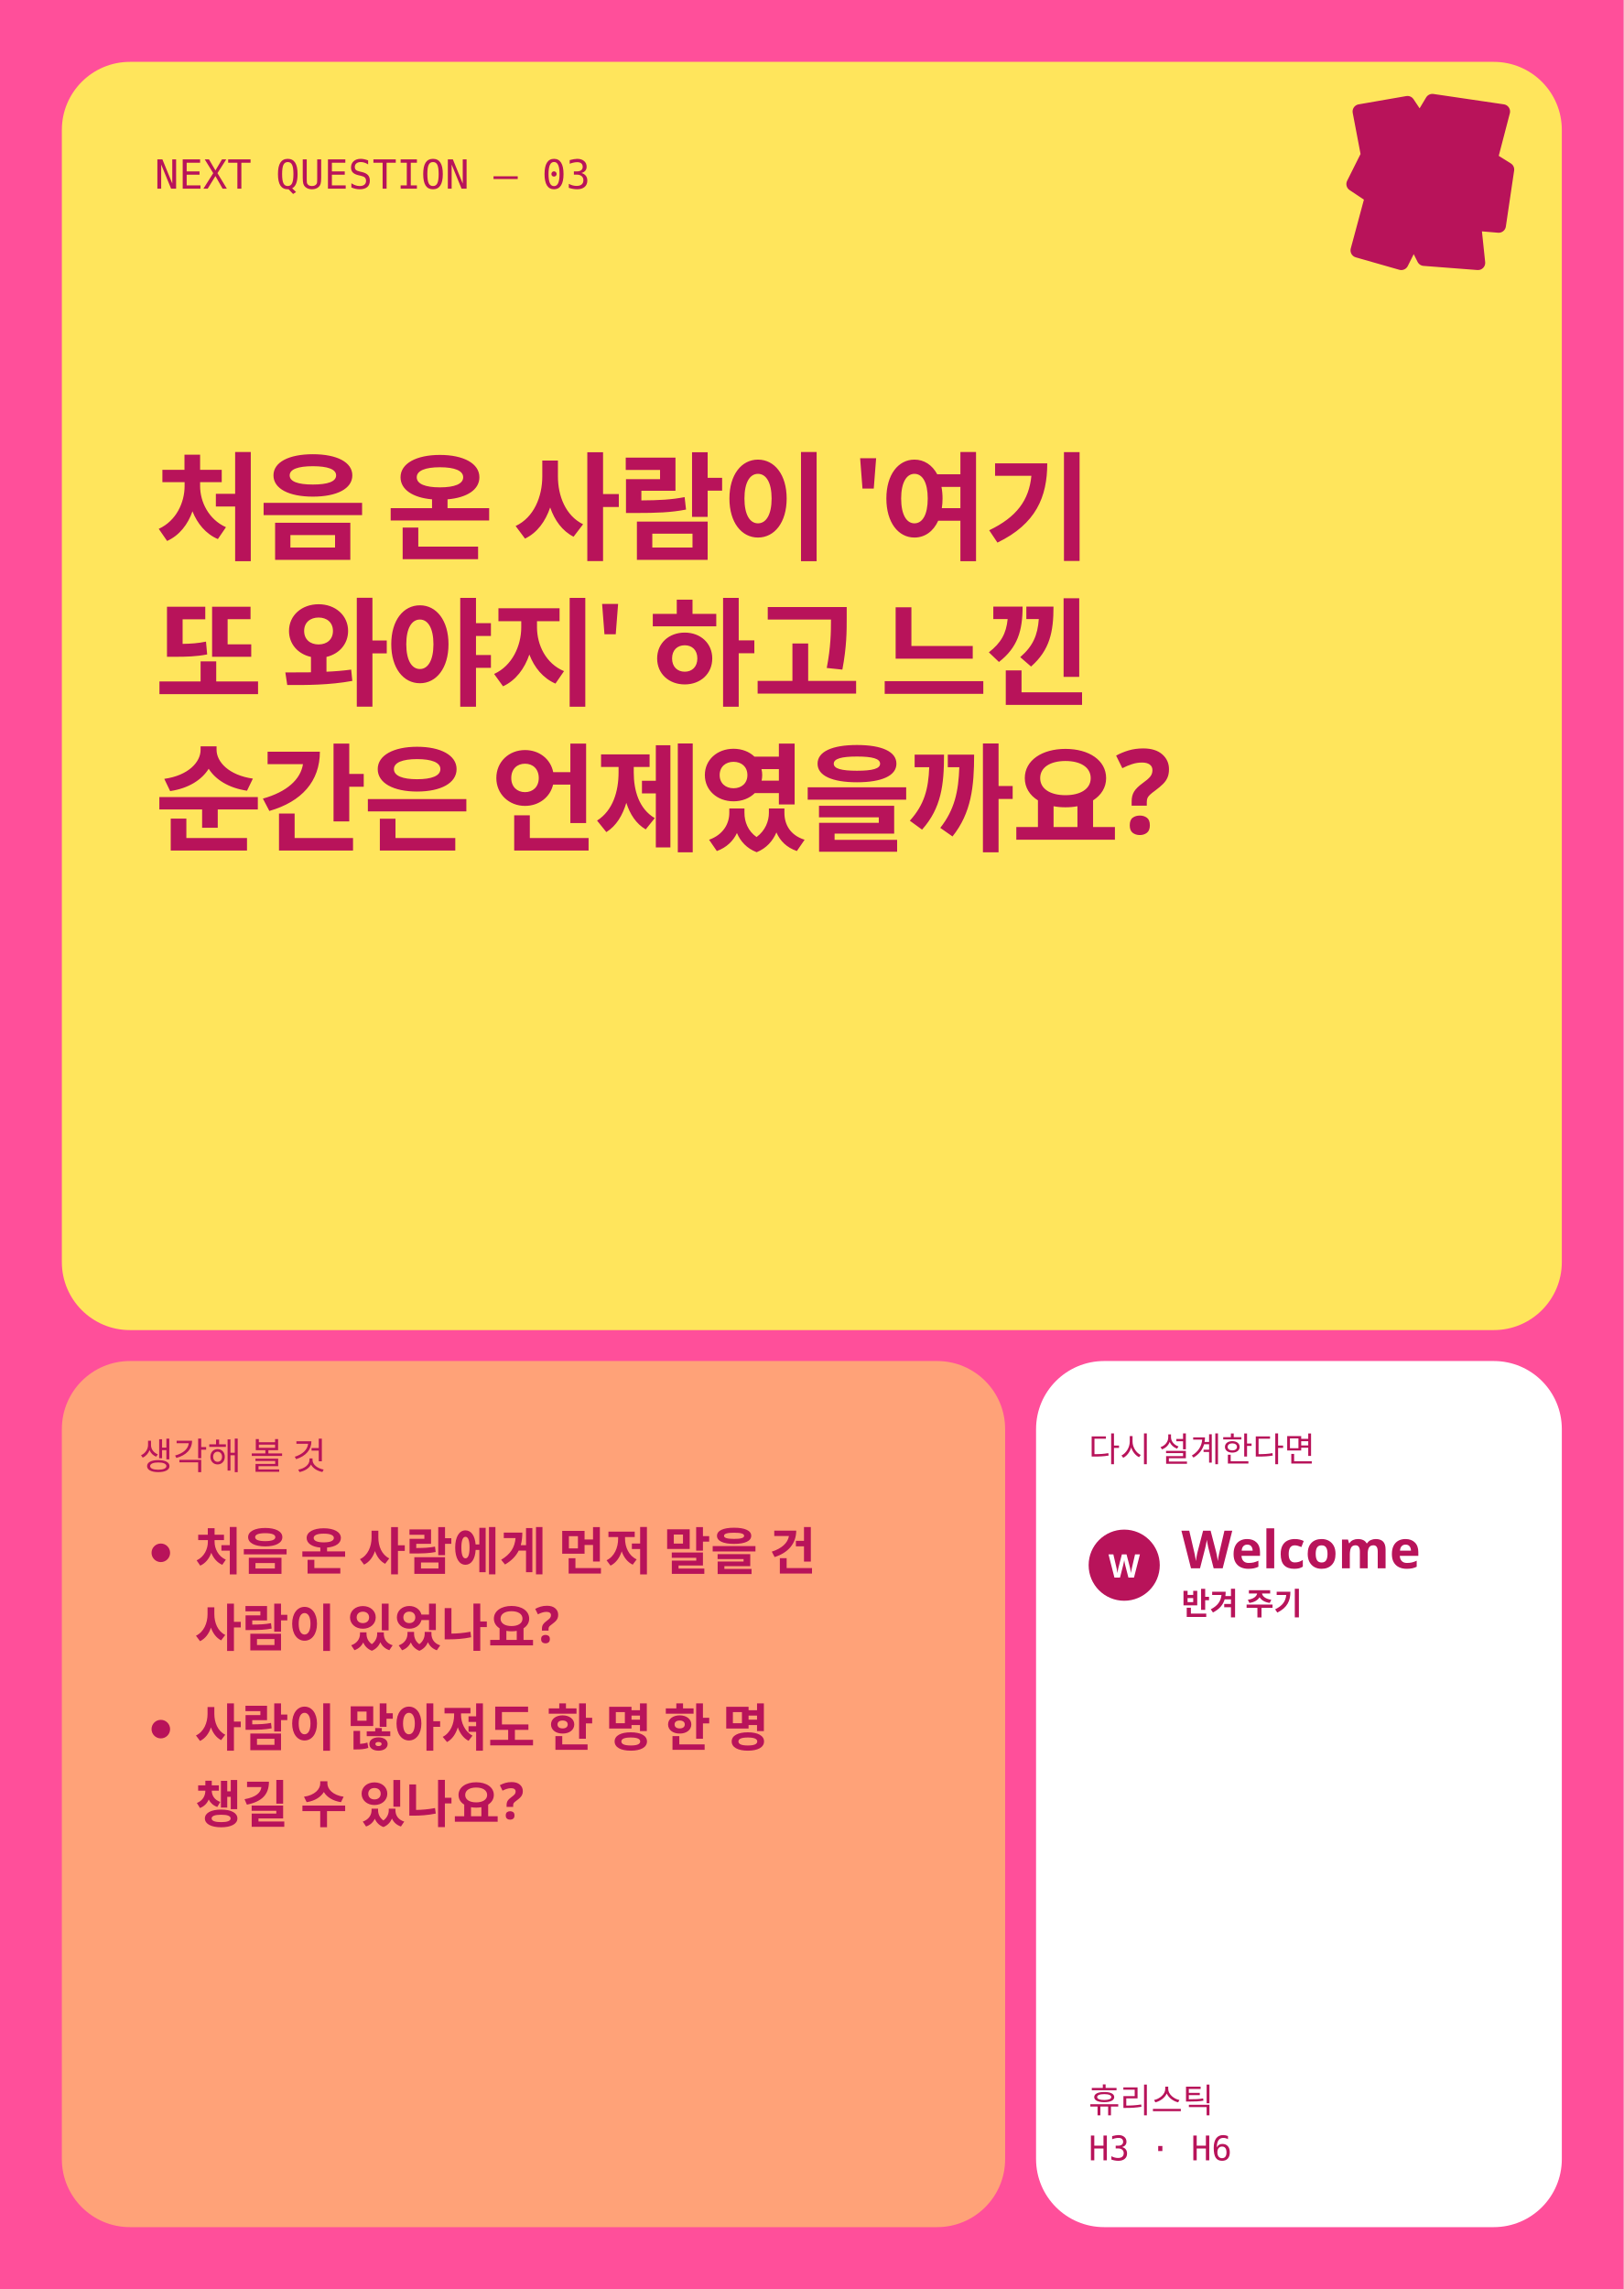
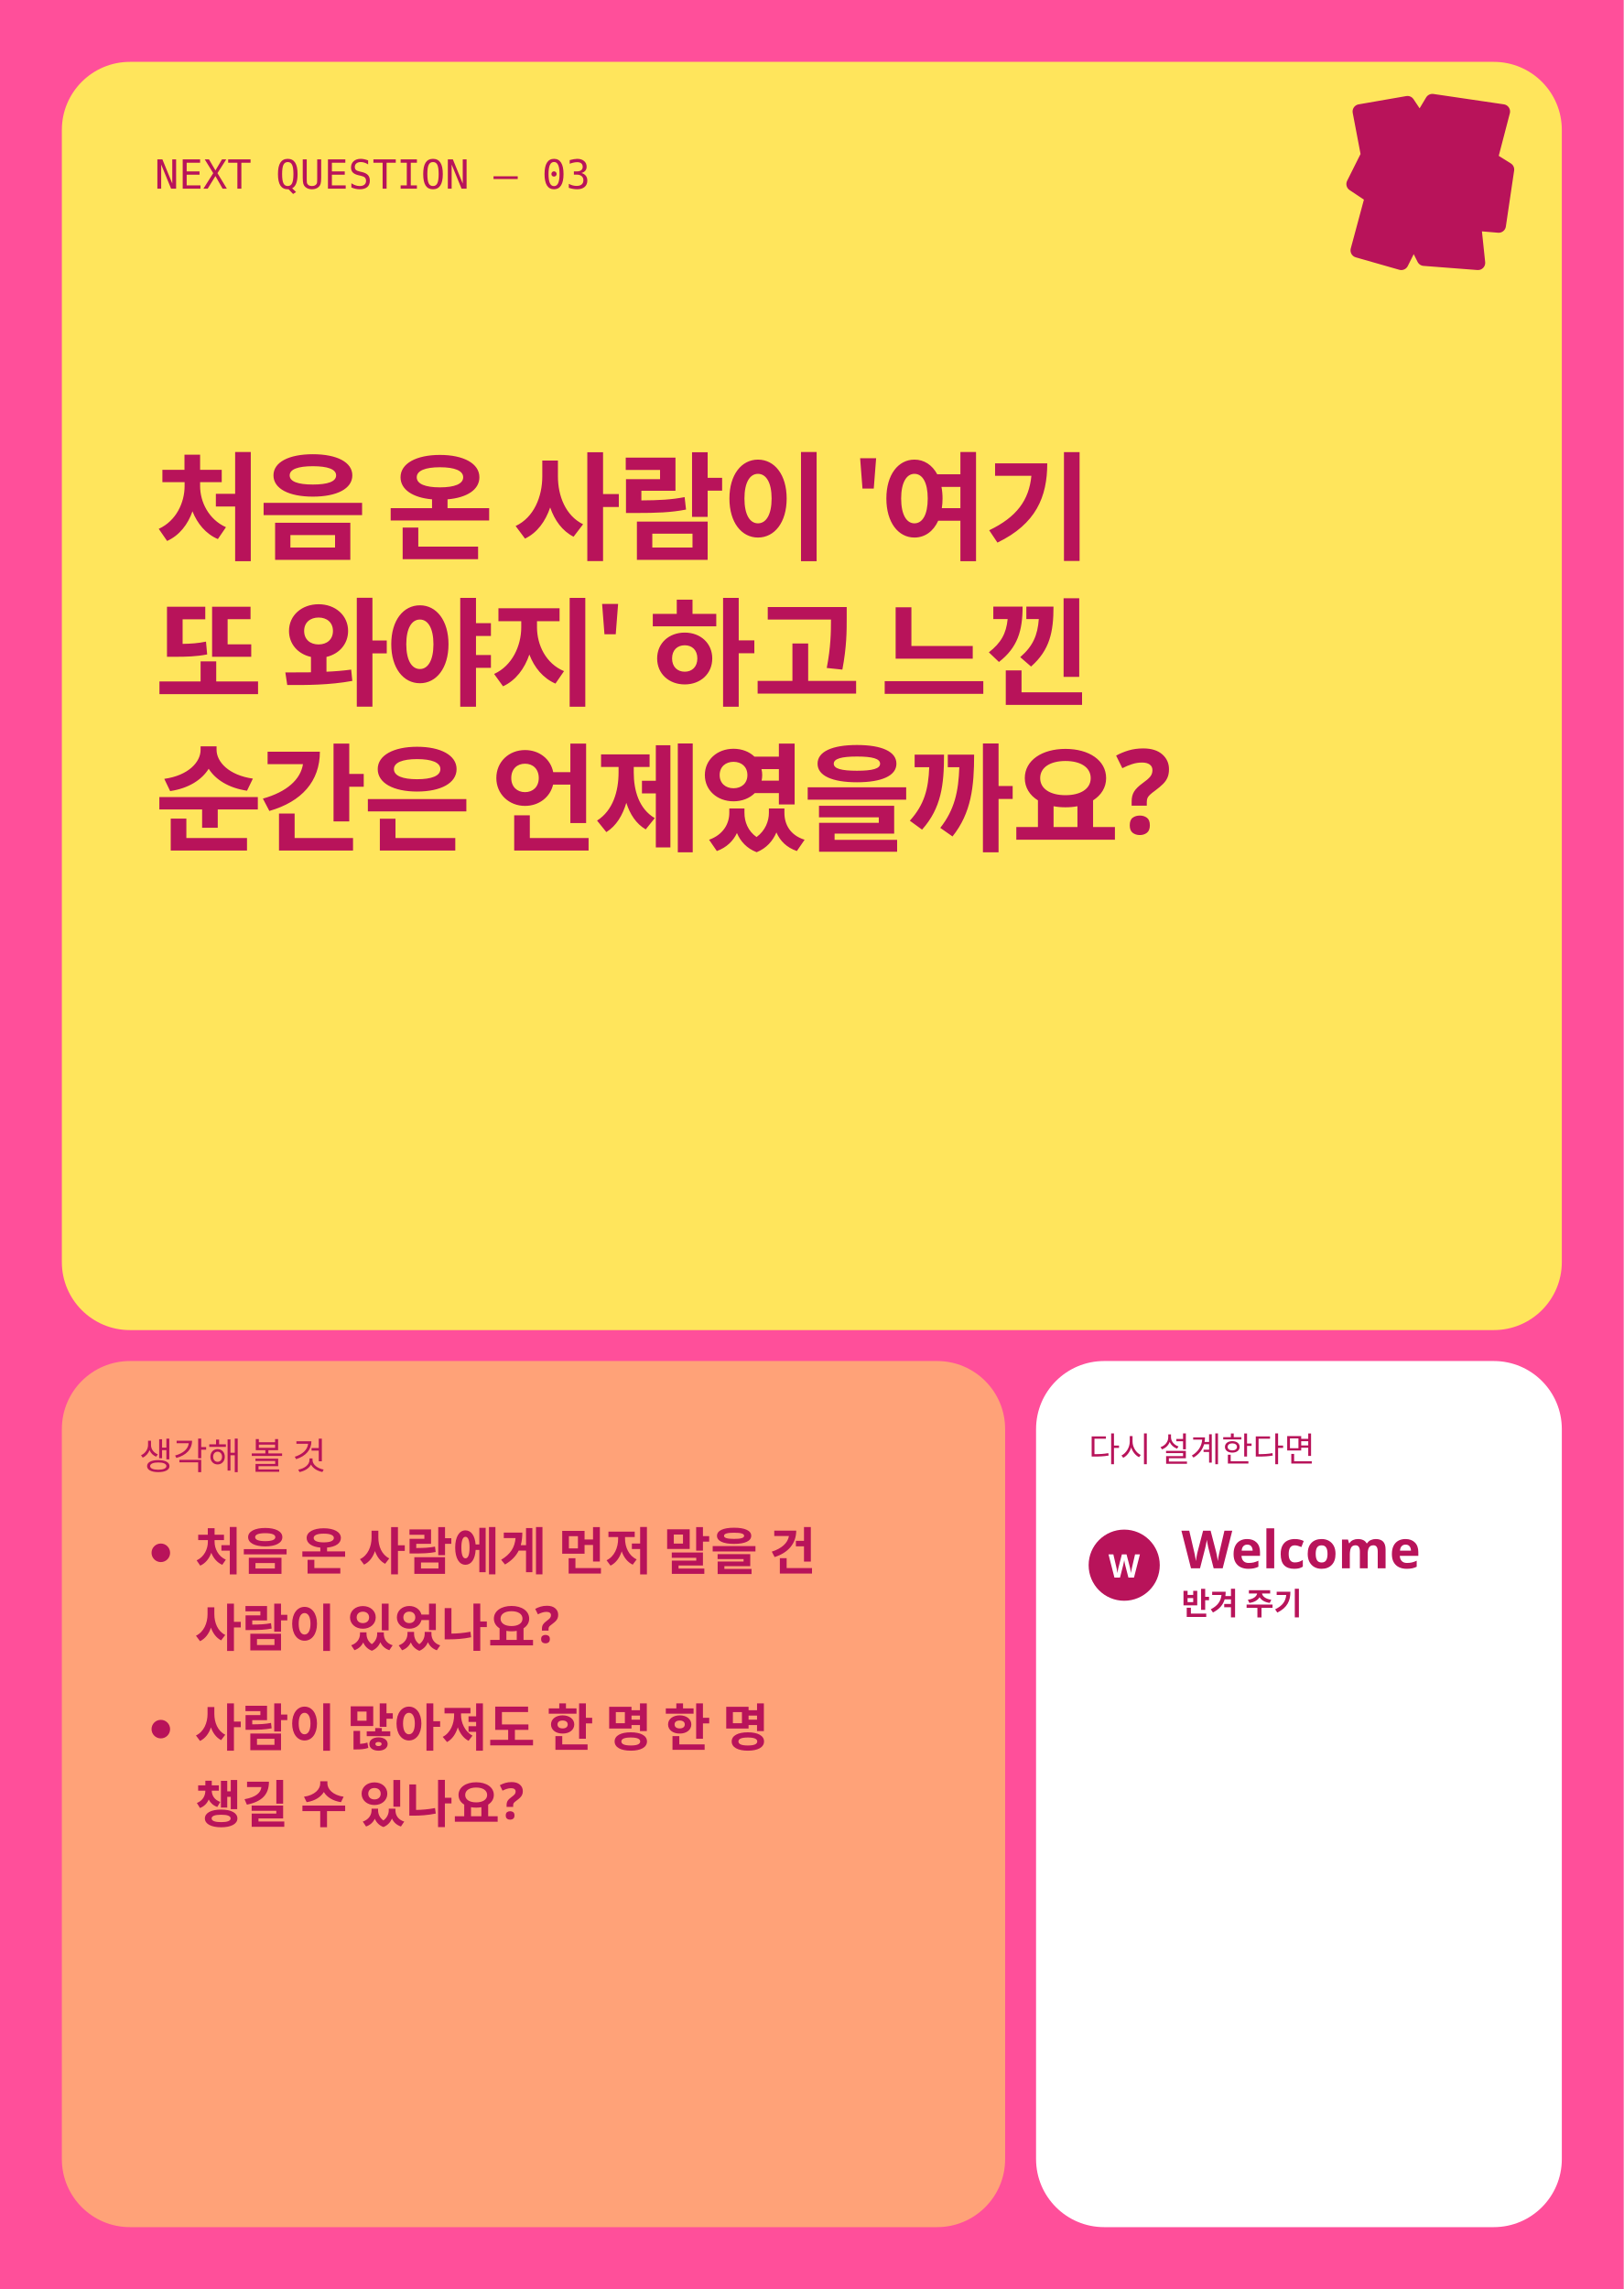
<svg xmlns="http://www.w3.org/2000/svg" width="105mm" height="148mm" viewBox="0 0 1050 1480">
  <g id="background">
    <rect width="1050" height="1480" fill="#ff4f9a" />
  </g>
  <g id="panel-question">
    <rect x="40" y="40" width="970" height="820" rx="44" fill="#ffe55c" />
    <text x="100" y="122" font-family="'IBM Plex Mono', 'DejaVu Sans Mono', 'Courier New', monospace" font-size="26" font-weight="400" fill="#b8135a" text-anchor="start" letter-spacing="0">
      <tspan x="100" dy="0.0">NEXT QUESTION — 03</tspan>
    </text>
    <g transform="translate(870 52) scale(.134)">
      <polygon points="70,150 300,110 360,200 420,100 760,150 700,380 780,430 740,700 620,690 640,880 380,860 330,760 270,880 60,820 130,560 40,500 110,360" fill="#b8135a" stroke="#b8135a" stroke-width="70" stroke-linejoin="round" />
    </g>
    <text x="100" y="356.0" font-family="Pretendard, 'Apple SD Gothic Neo', 'Malgun Gothic', sans-serif" font-size="76" font-weight="700" fill="#b8135a" text-anchor="start" letter-spacing="-2.5">
      <tspan x="100" dy="0.0">처음 온 사람이 '여기</tspan>
      <tspan x="100" dy="94.2">또 와야지' 하고 느낀</tspan>
      <tspan x="100" dy="94.2">순간은 언제였을까요?</tspan>
    </text>
  </g>
  <g id="panel-think">
    <rect x="40" y="880" width="610" height="560" rx="44" fill="#ffa278" />
    <text x="90" y="950" font-family="'IBM Plex Mono', 'DejaVu Sans Mono', 'Courier New', monospace" font-size="24" font-weight="400" fill="#b8135a" text-anchor="start" letter-spacing="0">
      <tspan x="90" dy="0.0">생각해 볼 것</tspan>
    </text>
    <circle cx="104" cy="1004" r="6" fill="#b8135a" />
    <text x="126" y="1015" font-family="Pretendard, 'Apple SD Gothic Neo', 'Malgun Gothic', sans-serif" font-size="33" font-weight="600" fill="#b8135a" text-anchor="start" letter-spacing="0">
      <tspan x="126" dy="0.0">처음 온 사람에게 먼저 말을 건</tspan>
      <tspan x="126" dy="49.5">사람이 있었나요?</tspan>
    </text>
    <circle cx="104" cy="1118" r="6" fill="#b8135a" />
    <text x="126" y="1129" font-family="Pretendard, 'Apple SD Gothic Neo', 'Malgun Gothic', sans-serif" font-size="33" font-weight="600" fill="#b8135a" text-anchor="start" letter-spacing="0">
      <tspan x="126" dy="0.0">사람이 많아져도 한 명 한 명</tspan>
      <tspan x="126" dy="49.5">챙길 수 있나요?</tspan>
    </text>
  </g>
  <g id="panel-skill">
    <rect x="670" y="880" width="340" height="560" rx="44" fill="#ffffff" />
    <text x="704" y="945" font-family="'IBM Plex Mono', 'DejaVu Sans Mono', 'Courier New', monospace" font-size="22" font-weight="400" fill="#b8135a" text-anchor="start" letter-spacing="0">
      <tspan x="704" dy="0.0">다시 설계한다면</tspan>
    </text>
    <circle cx="727" cy="1012" r="23" fill="#b8135a" />
    <text x="727" y="1020" font-family="Pretendard, 'Apple SD Gothic Neo', 'Malgun Gothic', sans-serif" font-size="21" font-weight="700" fill="#ffffff" text-anchor="middle" letter-spacing="0">
      <tspan x="727" dy="0.0">W</tspan>
    </text>
    <text x="764" y="1014" font-family="Pretendard, 'Apple SD Gothic Neo', 'Malgun Gothic', sans-serif" font-size="34" font-weight="700" fill="#b8135a" text-anchor="start" letter-spacing="0">
      <tspan x="764" dy="0.0">Welcome</tspan>
    </text>
    <text x="764" y="1044" font-family="Pretendard, 'Apple SD Gothic Neo', 'Malgun Gothic', sans-serif" font-size="20" font-weight="600" fill="#b8135a" text-anchor="start" letter-spacing="0">
      <tspan x="764" dy="0.0">반겨 주기</tspan>
    </text>
-     <text x="704" y="1366" font-family="'IBM Plex Mono', 'DejaVu Sans Mono', 'Courier New', monospace" font-size="22" font-weight="400" fill="#b8135a" text-anchor="start" letter-spacing="0">
-       <tspan x="704" dy="0.0">휴리스틱</tspan>
-       <tspan x="704" dy="30.8">H3 · H6</tspan>
-     </text>
  </g>
</svg>
